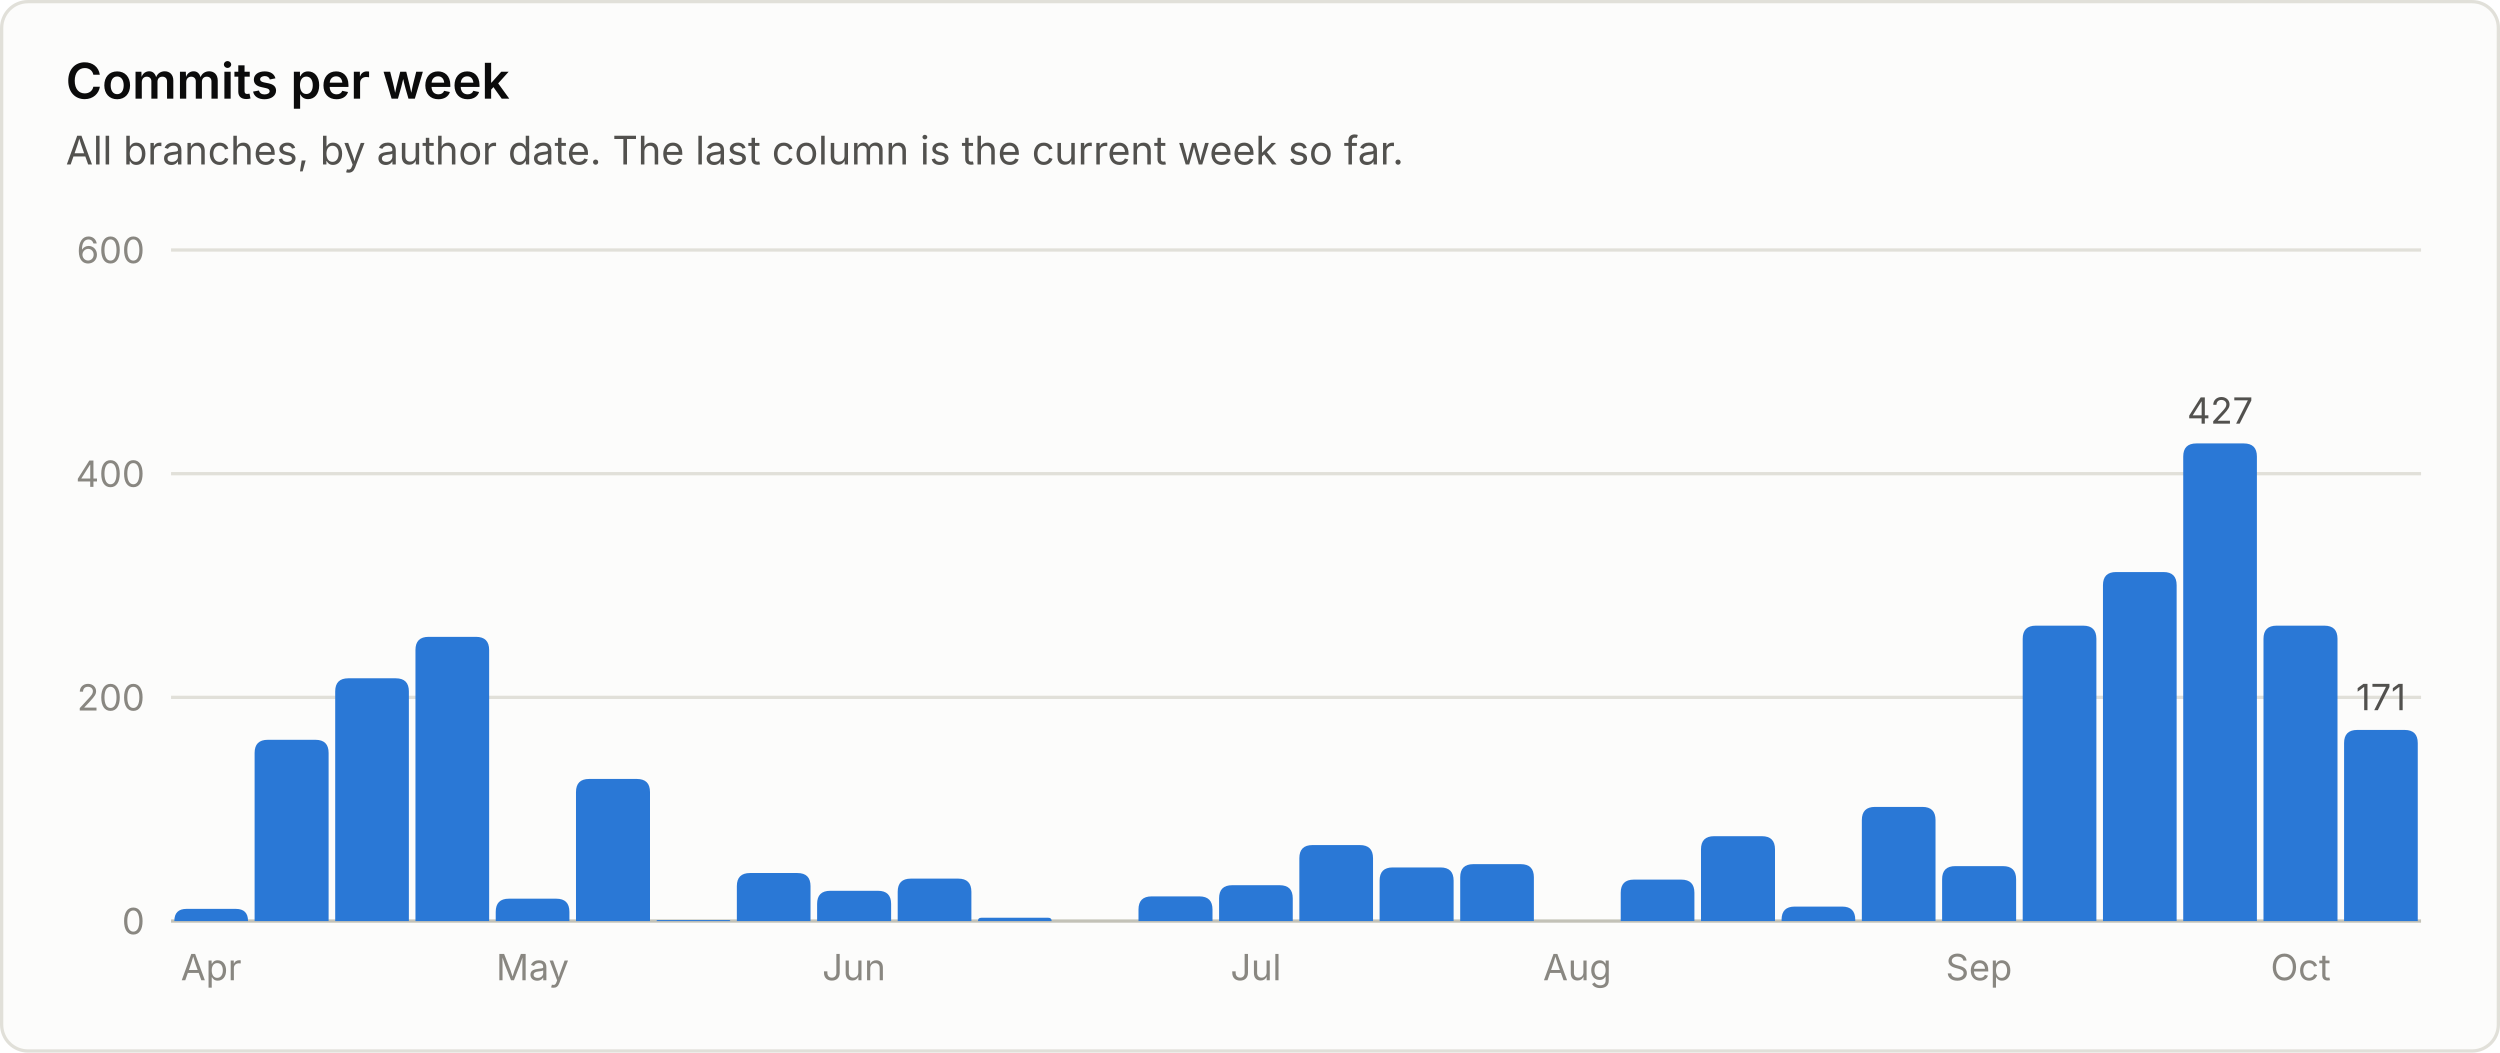
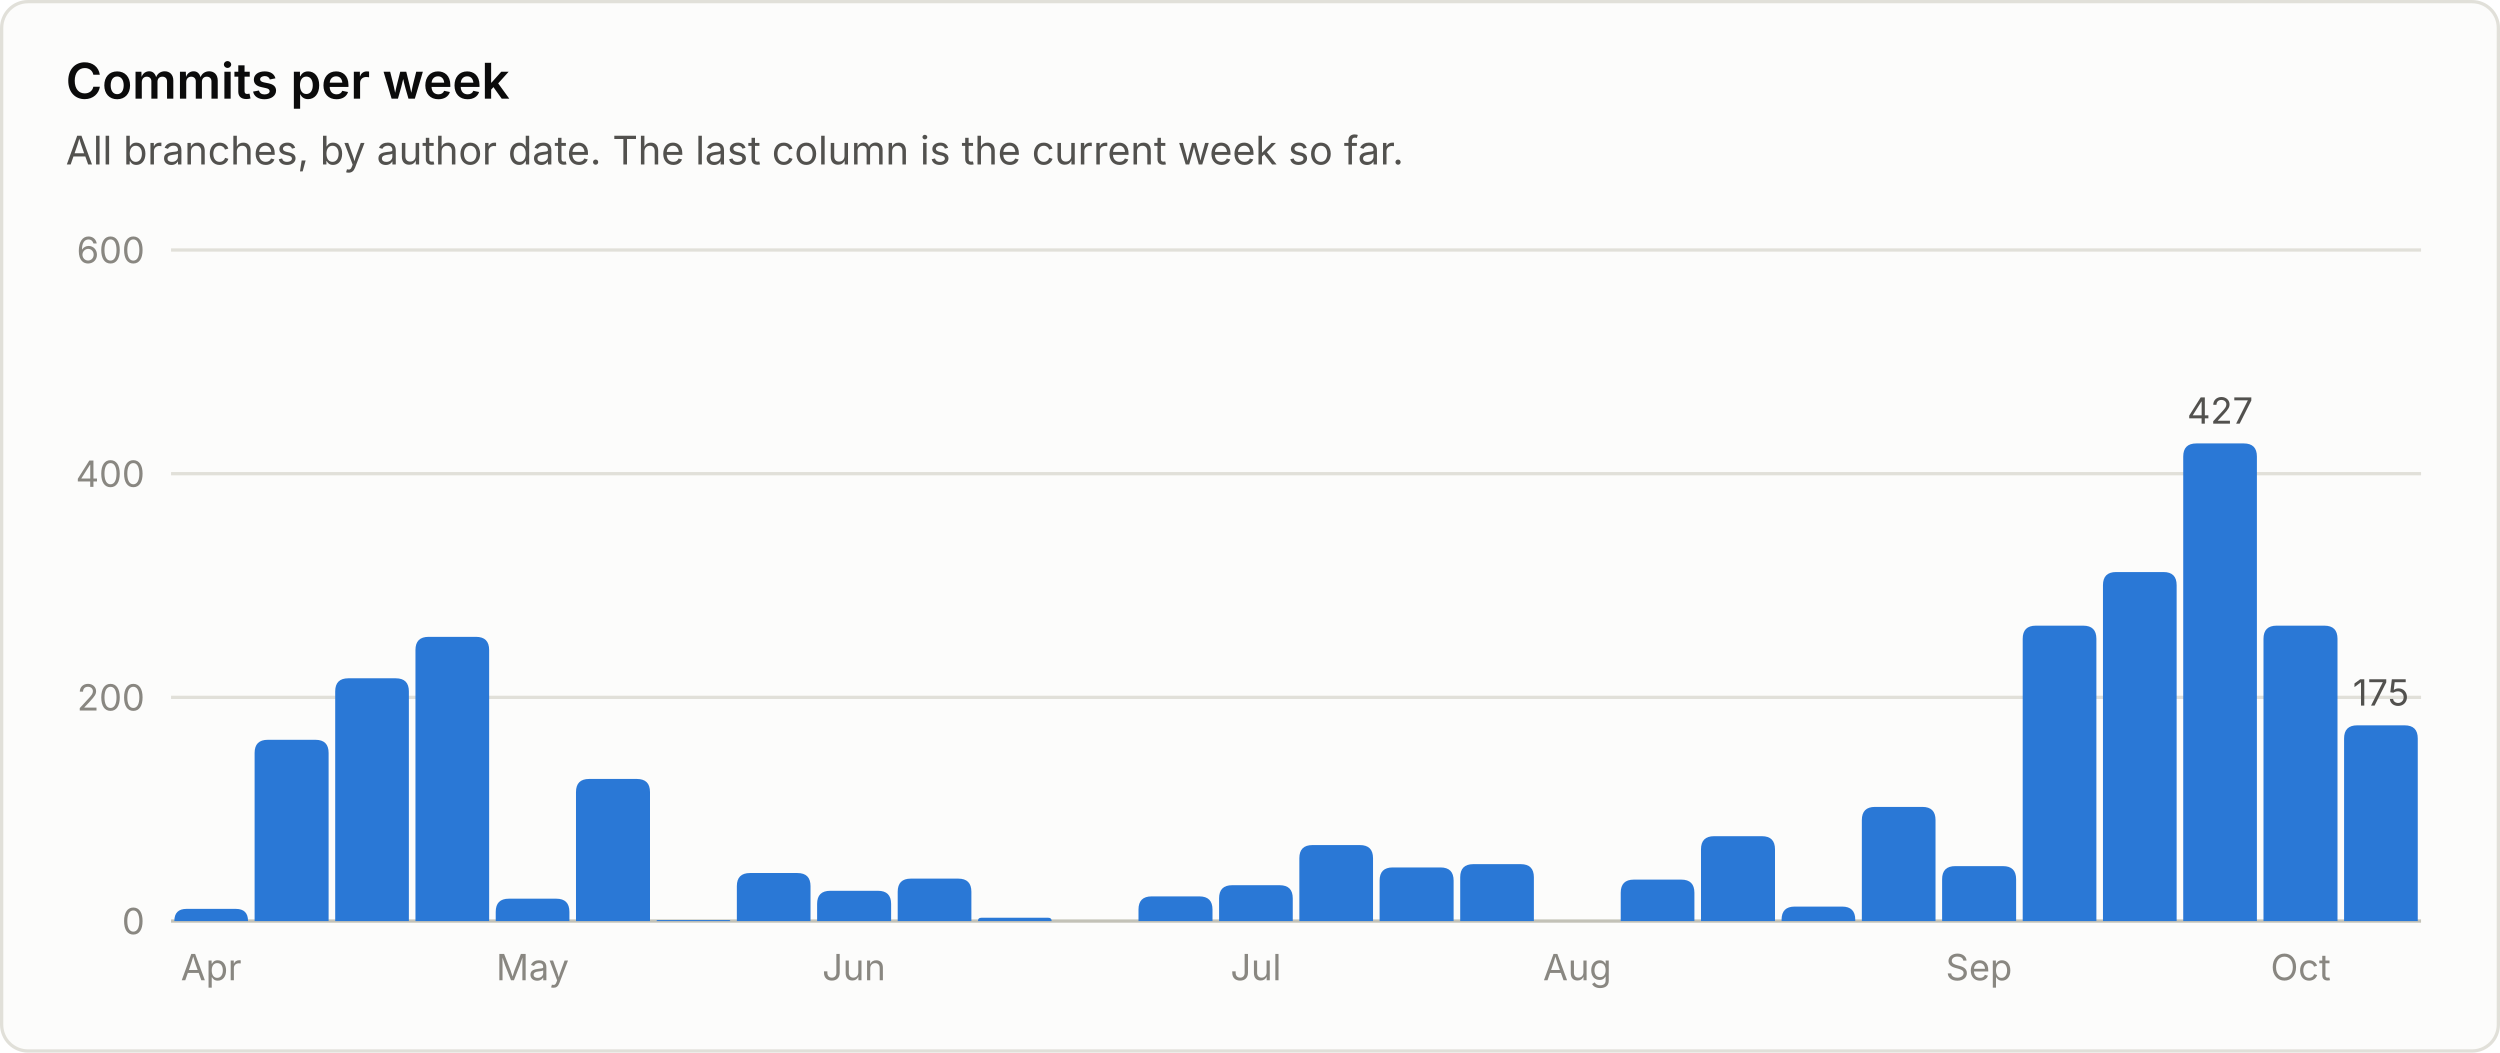
<svg xmlns="http://www.w3.org/2000/svg" viewBox="0 0 760 320" width="760" height="320" role="img" font-family="system-ui, -apple-system, 'Segoe UI', sans-serif">
  <rect x="0.5" y="0.5" width="759" height="319" rx="8" fill="#fcfcfb" stroke="#e1e0d9" />
  <text x="20.0" y="30.0" fill="#0b0b0b" font-size="15" font-weight="600" text-anchor="start">Commits per week</text>
  <text x="20.0" y="50.0" fill="#52514e" font-size="12" font-weight="400" text-anchor="start">All branches, by author date. The last column is the current week so far.</text>
  <line x1="52" y1="280.0" x2="736" y2="280.0" stroke="#c3c2b7" stroke-width="1" />
  <text x="44.0" y="284.0" fill="#898781" font-size="11" font-weight="400" text-anchor="end">0</text>
  <line x1="52" y1="212.0" x2="736" y2="212.0" stroke="#e1e0d9" stroke-width="1" />
  <text x="44.0" y="216.0" fill="#898781" font-size="11" font-weight="400" text-anchor="end">200</text>
  <line x1="52" y1="144.0" x2="736" y2="144.0" stroke="#e1e0d9" stroke-width="1" />
  <text x="44.0" y="148.0" fill="#898781" font-size="11" font-weight="400" text-anchor="end">400</text>
  <line x1="52" y1="76.0" x2="736" y2="76.0" stroke="#e1e0d9" stroke-width="1" />
  <text x="44.0" y="80.0" fill="#898781" font-size="11" font-weight="400" text-anchor="end">600</text>
  <path d="M53.0 280.0 V280.0 Q53.0 276.3 56.7 276.3 H71.7 Q75.4 276.3 75.4 280.0 V280.0 Z" fill="#2a78d6" />
  <text x="64.2" y="298.0" fill="#898781" font-size="11" font-weight="400" text-anchor="middle">Apr</text>
  <path d="M77.4 280.0 V228.9 Q77.4 224.9 81.4 224.9 H95.9 Q99.9 224.9 99.9 228.9 V280.0 Z" fill="#2a78d6" />
  <path d="M101.9 280.0 V210.2 Q101.9 206.2 105.9 206.2 H120.3 Q124.3 206.2 124.3 210.2 V280.0 Z" fill="#2a78d6" />
  <path d="M126.3 280.0 V197.6 Q126.3 193.6 130.3 193.6 H144.7 Q148.7 193.6 148.7 197.6 V280.0 Z" fill="#2a78d6" />
  <path d="M150.7 280.0 V277.2 Q150.7 273.2 154.7 273.2 H169.1 Q173.1 273.2 173.1 277.2 V280.0 Z" fill="#2a78d6" />
  <text x="161.9" y="298.0" fill="#898781" font-size="11" font-weight="400" text-anchor="middle">May</text>
  <path d="M175.1 280.0 V240.8 Q175.1 236.8 179.1 236.8 H193.6 Q197.6 236.8 197.6 240.8 V280.0 Z" fill="#2a78d6" />
  <path d="M199.6 280.0 V280.0 Q199.6 279.7 199.9 279.7 H221.7 Q222.0 279.7 222.0 280.0 V280.0 Z" fill="#2a78d6" />
  <path d="M224.0 280.0 V269.4 Q224.0 265.4 228.0 265.4 H242.4 Q246.4 265.4 246.4 269.4 V280.0 Z" fill="#2a78d6" />
  <path d="M248.4 280.0 V274.8 Q248.4 270.8 252.4 270.8 H266.9 Q270.9 270.8 270.9 274.8 V280.0 Z" fill="#2a78d6" />
  <text x="259.6" y="298.0" fill="#898781" font-size="11" font-weight="400" text-anchor="middle">Jun</text>
  <path d="M272.9 280.0 V271.1 Q272.9 267.1 276.9 267.1 H291.3 Q295.3 267.1 295.3 271.1 V280.0 Z" fill="#2a78d6" />
  <path d="M297.3 280.0 V280.0 Q297.3 279.0 298.3 279.0 H318.7 Q319.7 279.0 319.7 280.0 V280.0 Z" fill="#2a78d6" />
  <path d="M346.1 280.0 V276.5 Q346.1 272.5 350.1 272.5 H364.6 Q368.6 272.5 368.6 276.5 V280.0 Z" fill="#2a78d6" />
  <path d="M370.6 280.0 V273.1 Q370.6 269.1 374.6 269.1 H389.0 Q393.0 269.1 393.0 273.1 V280.0 Z" fill="#2a78d6" />
  <text x="381.8" y="298.0" fill="#898781" font-size="11" font-weight="400" text-anchor="middle">Jul</text>
  <path d="M395.0 280.0 V260.9 Q395.0 256.9 399.0 256.9 H413.4 Q417.4 256.9 417.4 260.9 V280.0 Z" fill="#2a78d6" />
  <path d="M419.4 280.0 V267.7 Q419.4 263.7 423.4 263.7 H437.9 Q441.9 263.7 441.9 267.7 V280.0 Z" fill="#2a78d6" />
  <path d="M443.9 280.0 V266.7 Q443.9 262.7 447.9 262.7 H462.3 Q466.3 262.7 466.3 266.7 V280.0 Z" fill="#2a78d6" />
  <text x="479.5" y="298.0" fill="#898781" font-size="11" font-weight="400" text-anchor="middle">Aug</text>
  <path d="M492.7 280.0 V271.4 Q492.7 267.4 496.7 267.4 H511.1 Q515.1 267.4 515.1 271.4 V280.0 Z" fill="#2a78d6" />
  <path d="M517.1 280.0 V258.2 Q517.1 254.2 521.1 254.2 H535.6 Q539.6 254.2 539.6 258.2 V280.0 Z" fill="#2a78d6" />
  <path d="M541.6 280.0 V279.6 Q541.6 275.6 545.6 275.6 H560.0 Q564.0 275.6 564.0 279.6 V280.0 Z" fill="#2a78d6" />
  <path d="M566.0 280.0 V249.3 Q566.0 245.3 570.0 245.3 H584.4 Q588.4 245.3 588.4 249.3 V280.0 Z" fill="#2a78d6" />
  <path d="M590.4 280.0 V267.3 Q590.4 263.3 594.4 263.3 H608.9 Q612.9 263.3 612.9 267.3 V280.0 Z" fill="#2a78d6" />
  <text x="601.6" y="298.0" fill="#898781" font-size="11" font-weight="400" text-anchor="middle">Sep</text>
  <path d="M614.9 280.0 V194.2 Q614.9 190.2 618.9 190.2 H633.3 Q637.3 190.2 637.3 194.2 V280.0 Z" fill="#2a78d6" />
  <path d="M639.3 280.0 V177.9 Q639.3 173.9 643.3 173.9 H657.7 Q661.7 173.9 661.7 177.9 V280.0 Z" fill="#2a78d6" />
  <path d="M663.7 280.0 V138.8 Q663.7 134.8 667.7 134.8 H682.1 Q686.1 134.8 686.1 138.8 V280.0 Z" fill="#2a78d6" />
  <text x="674.9" y="128.8" fill="#52514e" font-size="11" font-weight="400" text-anchor="middle">427</text>
  <path d="M688.1 280.0 V194.2 Q688.1 190.2 692.1 190.2 H706.6 Q710.6 190.2 710.6 194.2 V280.0 Z" fill="#2a78d6" />
  <text x="699.4" y="298.0" fill="#898781" font-size="11" font-weight="400" text-anchor="middle">Oct</text>
-   <path d="M712.6 280.0 V225.9 Q712.6 221.9 716.6 221.9 H731.0 Q735.0 221.9 735.0 225.9 V280.0 Z" fill="#2a78d6" />
-   <text x="723.8" y="215.9" fill="#52514e" font-size="11" font-weight="400" text-anchor="middle">171</text>
+   <path d="M712.6 280.0 V224.5 Q712.6 220.5 716.6 220.5 H731.0 Q735.0 220.5 735.0 224.5 V280.0 Z" fill="#2a78d6" />
+   <text x="723.8" y="214.5" fill="#52514e" font-size="11" font-weight="400" text-anchor="middle">175</text>
</svg>
